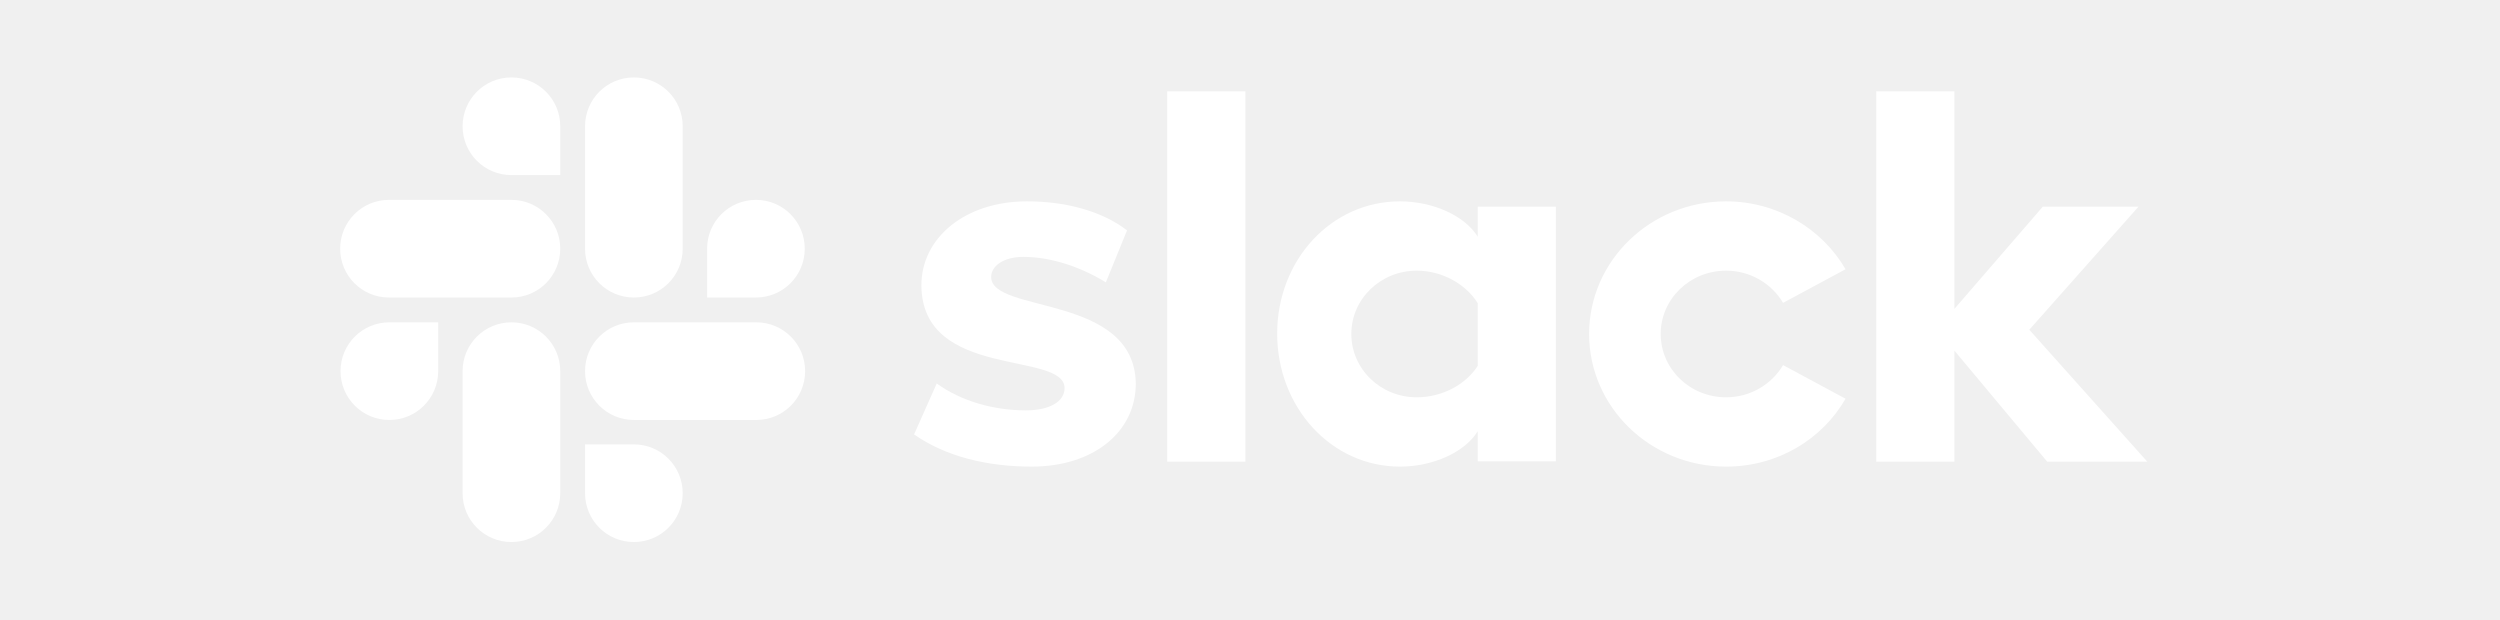
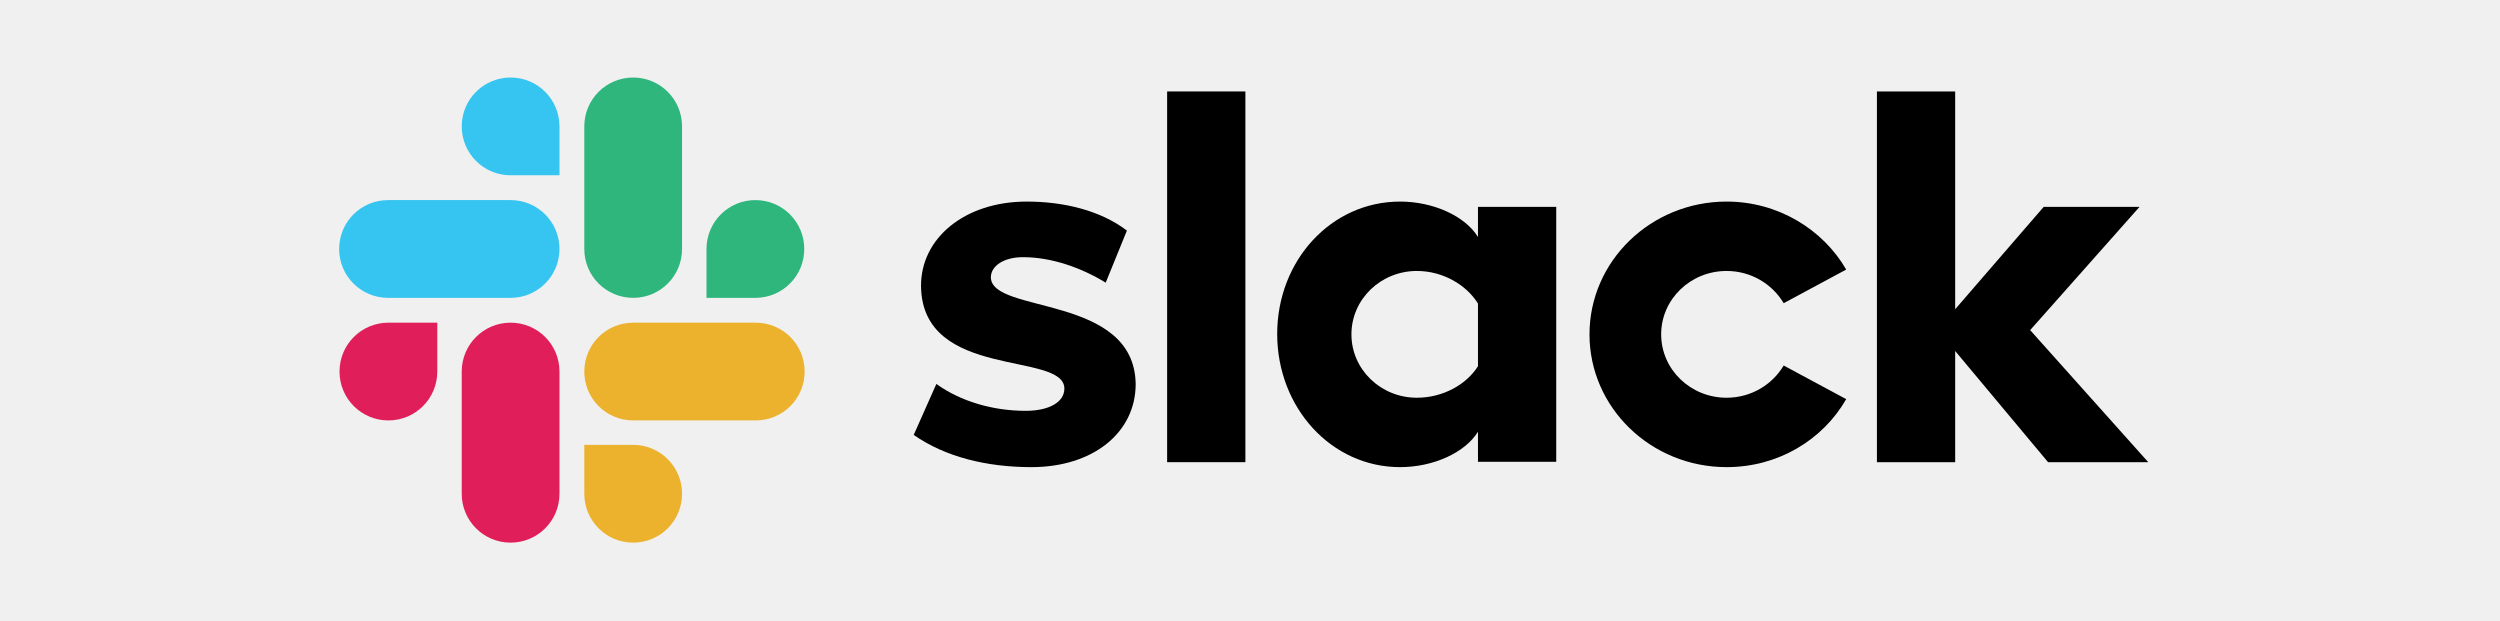
- <svg xmlns="http://www.w3.org/2000/svg" width="113" height="28" viewBox="0 0 113 28" fill="none">
-   <path d="M41.316 19.636L42.34 17.334C43.446 18.134 44.916 18.549 46.369 18.549C47.442 18.549 48.119 18.15 48.119 17.542C48.102 15.848 41.696 17.174 41.647 12.922C41.63 10.764 43.611 9.101 46.418 9.101C48.086 9.101 49.753 9.501 50.942 10.412L49.985 12.762C48.895 12.091 47.541 11.611 46.253 11.611C45.378 11.611 44.8 12.011 44.8 12.522C44.817 14.185 51.272 13.274 51.338 17.334C51.338 19.541 49.407 21.091 46.633 21.091C44.602 21.091 42.736 20.628 41.316 19.636Z" fill="white" />
-   <path d="M80.595 16.503C80.084 17.366 79.126 17.958 78.02 17.958C76.385 17.958 75.064 16.679 75.064 15.096C75.064 13.513 76.385 12.234 78.02 12.234C79.126 12.234 80.084 12.826 80.595 13.689L83.419 12.17C82.362 10.348 80.331 9.101 78.02 9.101C74.602 9.101 71.828 11.787 71.828 15.096C71.828 18.405 74.602 21.091 78.02 21.091C80.348 21.091 82.362 19.86 83.419 18.022L80.595 16.503Z" fill="white" />
-   <path d="M52.758 4.129H56.292V20.867H52.758V4.129Z" fill="white" />
-   <path d="M84.806 4.129V20.867H88.339V15.848L92.533 20.867H97.057L91.724 14.904L96.66 9.341H92.335L88.339 13.961V4.129H84.806Z" fill="white" />
-   <path d="M66.793 16.535C66.281 17.35 65.224 17.958 64.035 17.958C62.401 17.958 61.08 16.679 61.08 15.096C61.08 13.513 62.401 12.234 64.035 12.234C65.224 12.234 66.281 12.874 66.793 13.705V16.535ZM66.793 9.341V10.7C66.215 9.756 64.778 9.101 63.276 9.101C60.172 9.101 57.728 11.755 57.728 15.08C57.728 18.405 60.172 21.091 63.276 21.091C64.778 21.091 66.215 20.436 66.793 19.492V20.851H70.326V9.341H66.793Z" fill="white" />
-   <path d="M19.806 16.776C19.806 17.996 18.819 18.983 17.599 18.983C16.378 18.983 15.392 17.996 15.392 16.776C15.392 15.555 16.378 14.569 17.599 14.569H19.806V16.776Z" fill="white" />
-   <path d="M20.909 16.776C20.909 15.555 21.896 14.569 23.116 14.569C24.337 14.569 25.323 15.555 25.323 16.776V22.293C25.323 23.514 24.337 24.5 23.116 24.5C21.896 24.5 20.909 23.514 20.909 22.293V16.776Z" fill="white" />
-   <path d="M23.116 7.914C21.896 7.914 20.909 6.928 20.909 5.707C20.909 4.486 21.896 3.5 23.116 3.5C24.337 3.5 25.323 4.486 25.323 5.707V7.914H23.116Z" fill="white" />
-   <path d="M23.116 9.034C24.337 9.034 25.323 10.021 25.323 11.241C25.323 12.462 24.337 13.448 23.116 13.448H17.582C16.361 13.448 15.375 12.462 15.375 11.241C15.375 10.021 16.361 9.034 17.582 9.034H23.116Z" fill="white" />
-   <path d="M31.961 11.241C31.961 10.021 32.947 9.034 34.168 9.034C35.389 9.034 36.375 10.021 36.375 11.241C36.375 12.462 35.389 13.448 34.168 13.448H31.961V11.241Z" fill="white" />
-   <path d="M30.858 11.241C30.858 12.462 29.871 13.448 28.651 13.448C27.43 13.448 26.444 12.462 26.444 11.241V5.707C26.444 4.486 27.43 3.5 28.651 3.5C29.871 3.5 30.858 4.486 30.858 5.707V11.241Z" fill="white" />
-   <path d="M28.651 20.086C29.871 20.086 30.858 21.073 30.858 22.293C30.858 23.514 29.871 24.5 28.651 24.5C27.43 24.5 26.444 23.514 26.444 22.293V20.086H28.651Z" fill="white" />
-   <path d="M28.651 18.983C27.43 18.983 26.444 17.996 26.444 16.776C26.444 15.555 27.43 14.569 28.651 14.569H34.185C35.405 14.569 36.392 15.555 36.392 16.776C36.392 17.996 35.405 18.983 34.185 18.983H28.651Z" fill="white" />
+ <svg xmlns="http://www.w3.org/2000/svg" width="129" height="32" viewBox="0 0 129 32" fill="none">
+   <path d="M47.147 22.442L48.317 19.811C49.581 20.724 51.261 21.199 52.921 21.199C54.148 21.199 54.922 20.742 54.922 20.048C54.903 18.111 47.581 19.628 47.525 14.768C47.506 12.301 49.77 10.401 52.978 10.401C54.884 10.401 56.79 10.858 58.148 11.899L57.054 14.585C55.808 13.818 54.261 13.27 52.789 13.27C51.789 13.27 51.129 13.726 51.129 14.311C51.148 16.211 58.526 15.17 58.601 19.811C58.601 22.332 56.393 24.104 53.223 24.104C50.902 24.104 48.77 23.574 47.147 22.442Z" fill="black" />
+   <path d="M92.038 18.86C91.453 19.847 90.358 20.523 89.094 20.523C87.226 20.523 85.716 19.061 85.716 17.253C85.716 15.444 87.226 13.982 89.094 13.982C90.358 13.982 91.453 14.658 92.038 15.645L95.264 13.909C94.057 11.826 91.736 10.401 89.094 10.401C85.188 10.401 82.018 13.471 82.018 17.253C82.018 21.035 85.188 24.104 89.094 24.104C91.755 24.104 94.057 22.697 95.264 20.596L92.038 18.86Z" fill="black" />
+   <path d="M60.224 4.719H64.262V23.848H60.224V4.719Z" fill="black" />
+   <path d="M96.849 4.719V23.848H100.887V18.111L105.68 23.848H110.85L104.756 17.034L110.398 10.675H105.454L100.887 15.956V4.719H96.849Z" fill="black" />
+   <path d="M76.263 18.897C75.678 19.829 74.47 20.523 73.112 20.523C71.243 20.523 69.734 19.061 69.734 17.253C69.734 15.444 71.243 13.982 73.112 13.982C74.47 13.982 75.678 14.713 76.263 15.663V18.897ZM76.263 10.675V12.228C75.602 11.15 73.961 10.401 72.244 10.401C68.696 10.401 65.903 13.434 65.903 17.234C65.903 21.035 68.696 24.104 72.244 24.104C73.961 24.104 75.602 23.355 76.263 22.277V23.83H80.301V10.675H76.263Z" fill="black" />
+   <path d="M22.564 19.172C22.564 20.567 21.436 21.694 20.041 21.694C18.646 21.694 17.519 20.567 17.519 19.172C17.519 17.777 18.646 16.65 20.041 16.65H22.564V19.172Z" fill="#E01E5A" />
+   <path d="M23.825 19.172C23.825 17.777 24.952 16.65 26.347 16.65C27.742 16.65 28.869 17.777 28.869 19.172V25.478C28.869 26.873 27.742 28 26.347 28C24.952 28 23.825 26.873 23.825 25.478V19.172Z" fill="#E01E5A" />
+   <path d="M26.347 9.045C24.952 9.045 23.825 7.917 23.825 6.522C23.825 5.127 24.952 4 26.347 4C27.742 4 28.869 5.127 28.869 6.522V9.045H26.347Z" fill="#36C5F0" />
+   <path d="M26.347 10.325C27.742 10.325 28.869 11.452 28.869 12.847C28.869 14.242 27.742 15.369 26.347 15.369H20.022C18.627 15.369 17.5 14.242 17.5 12.847C17.5 11.452 18.627 10.325 20.022 10.325H26.347Z" fill="#36C5F0" />
+   <path d="M36.455 12.847C36.455 11.452 37.583 10.325 38.978 10.325C40.373 10.325 41.5 11.452 41.5 12.847C41.5 14.242 40.373 15.369 38.978 15.369H36.455V12.847Z" fill="#2EB67D" />
+   <path d="M35.194 12.847C35.194 14.242 34.067 15.369 32.672 15.369C31.277 15.369 30.15 14.242 30.15 12.847V6.522C30.15 5.127 31.277 4 32.672 4C34.067 4 35.194 5.127 35.194 6.522V12.847Z" fill="#2EB67D" />
+   <path d="M32.672 22.955C34.067 22.955 35.194 24.083 35.194 25.478C35.194 26.873 34.067 28 32.672 28C31.277 28 30.15 26.873 30.15 25.478V22.955H32.672Z" fill="#ECB22E" />
+   <path d="M32.672 21.694C31.277 21.694 30.15 20.567 30.15 19.172C30.15 17.777 31.277 16.65 32.672 16.65H38.997C40.392 16.65 41.519 17.777 41.519 19.172C41.519 20.567 40.392 21.694 38.997 21.694H32.672Z" fill="#ECB22E" />
</svg>
